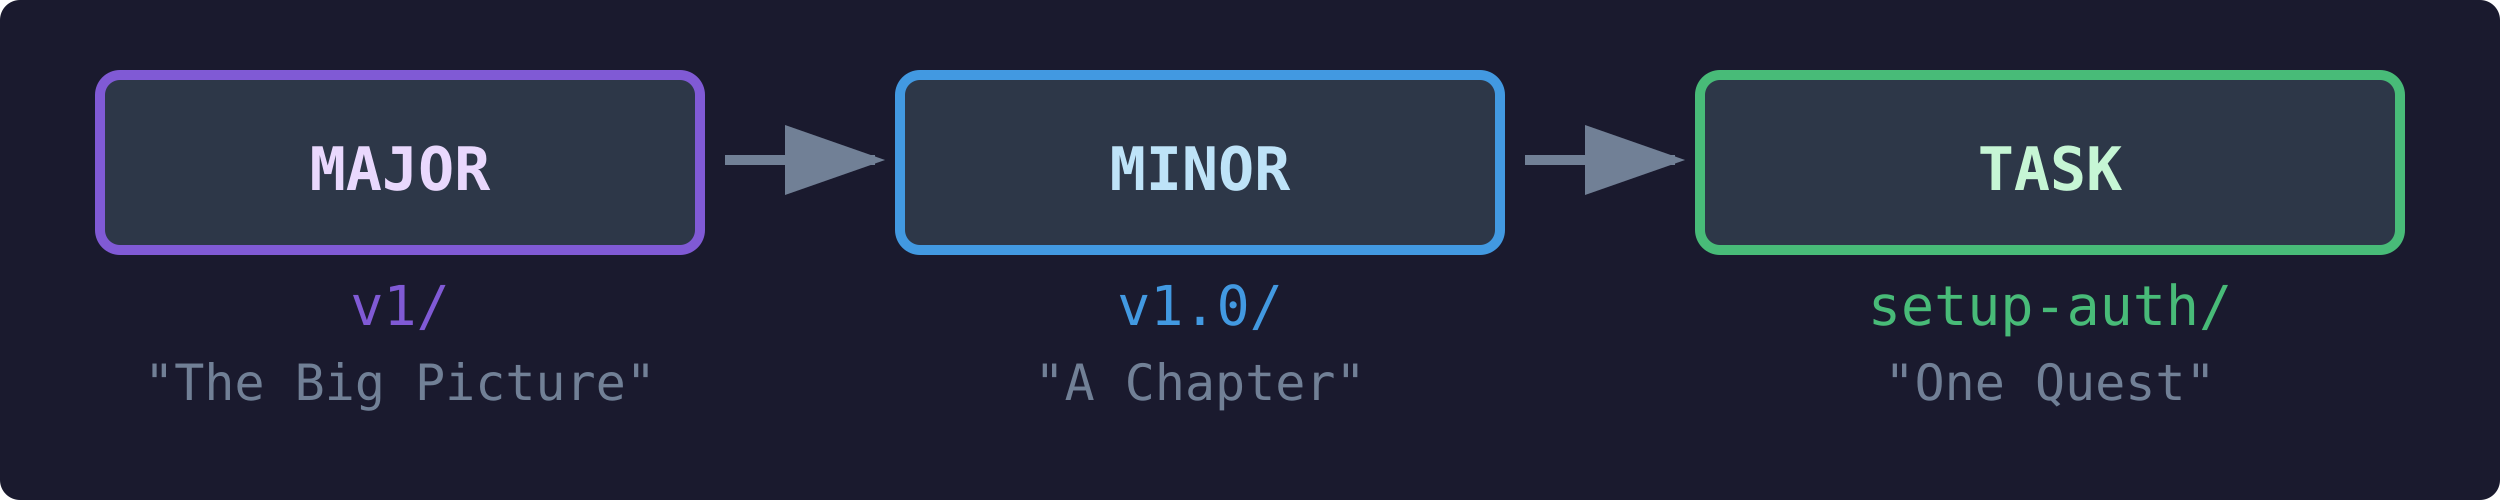
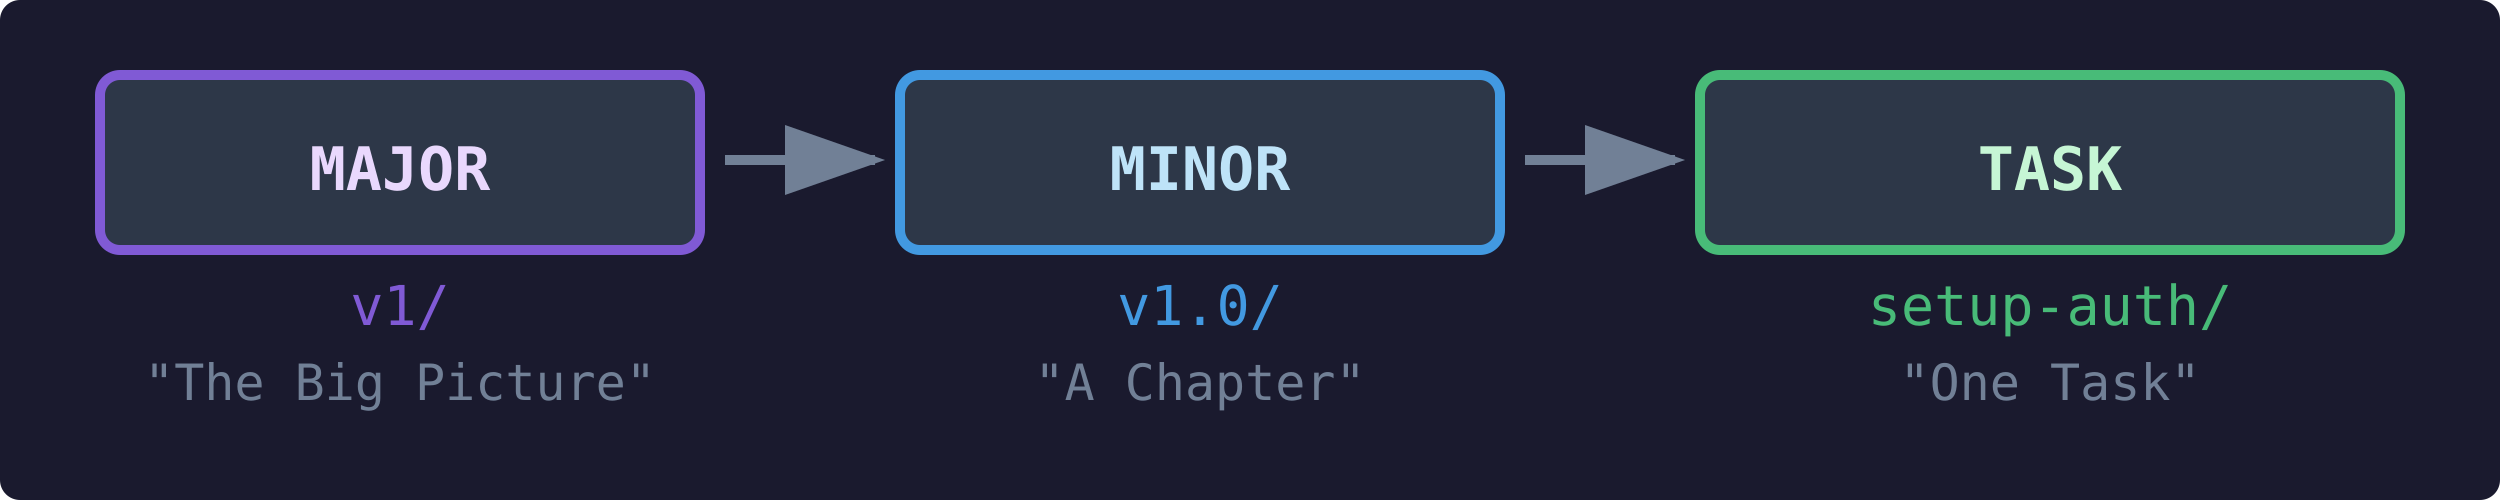
<svg xmlns="http://www.w3.org/2000/svg" viewBox="0 0 500 100">
  <defs>
    <marker id="arrow" markerWidth="10" markerHeight="7" refX="9" refY="3.5" orient="auto">
      <polygon points="0 0, 10 3.5, 0 7" fill="#718096" />
    </marker>
  </defs>
  <rect x="0" y="0" width="500" height="100" fill="#1a1a2e" rx="4" />
  <rect x="20" y="15" width="120" height="35" rx="4" fill="#2d3748" stroke="#805ad5" stroke-width="2" />
  <text x="80" y="38" text-anchor="middle" fill="#e9d8fd" font-family="monospace" font-size="12" font-weight="bold">MAJOR</text>
  <text x="80" y="65" text-anchor="middle" fill="#805ad5" font-family="monospace" font-size="11">v1/</text>
  <text x="80" y="80" text-anchor="middle" fill="#718096" font-family="monospace" font-size="10">"The Big Picture"</text>
  <line x1="145" y1="32" x2="175" y2="32" stroke="#718096" stroke-width="2" marker-end="url(#arrow)" />
  <rect x="180" y="15" width="120" height="35" rx="4" fill="#2d3748" stroke="#4299e1" stroke-width="2" />
  <text x="240" y="38" text-anchor="middle" fill="#bee3f8" font-family="monospace" font-size="12" font-weight="bold">MINOR</text>
  <text x="240" y="65" text-anchor="middle" fill="#4299e1" font-family="monospace" font-size="11">v1.0/</text>
  <text x="240" y="80" text-anchor="middle" fill="#718096" font-family="monospace" font-size="10">"A Chapter"</text>
  <line x1="305" y1="32" x2="335" y2="32" stroke="#718096" stroke-width="2" marker-end="url(#arrow)" />
  <rect x="340" y="15" width="140" height="35" rx="4" fill="#2d3748" stroke="#48bb78" stroke-width="2" />
  <text x="410" y="38" text-anchor="middle" fill="#c6f6d5" font-family="monospace" font-size="12" font-weight="bold">TASK</text>
  <text x="410" y="65" text-anchor="middle" fill="#48bb78" font-family="monospace" font-size="11">setup-auth/</text>
-   <text x="410" y="80" text-anchor="middle" fill="#718096" font-family="monospace" font-size="10">"One Quest"</text>
+   <text x="410" y="80" text-anchor="middle" fill="#718096" font-family="monospace" font-size="10">"One Task"</text>
</svg>
